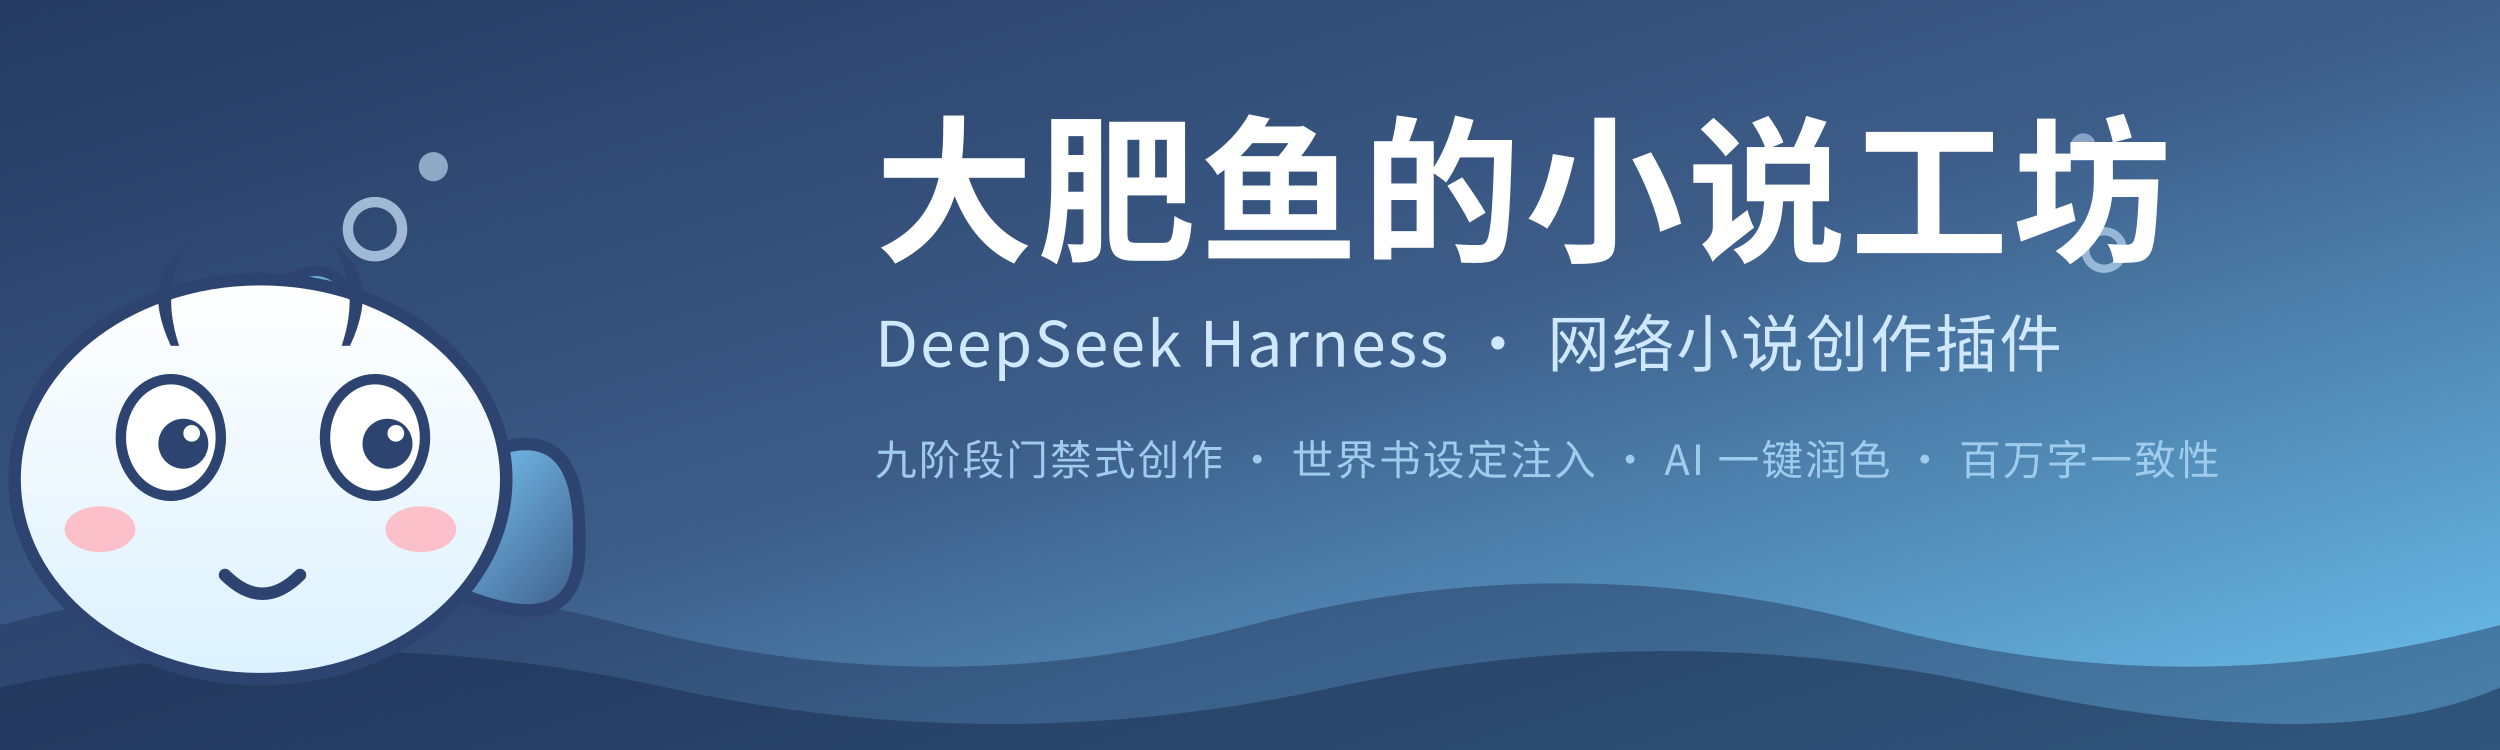
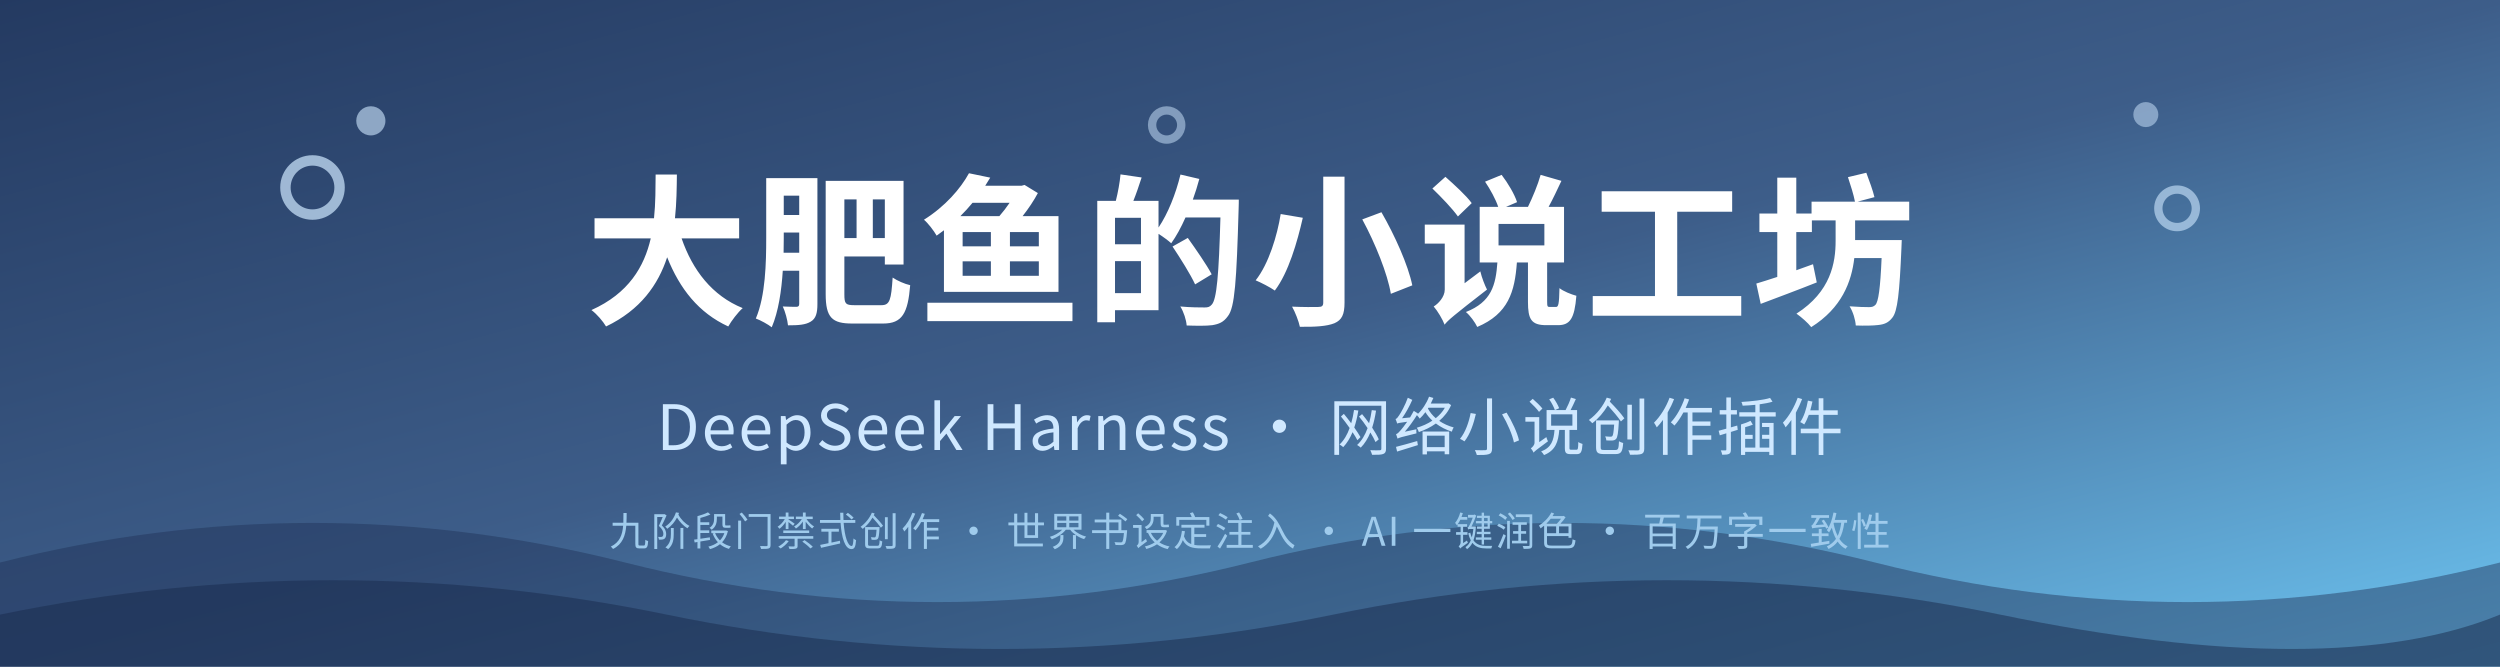
- <svg xmlns="http://www.w3.org/2000/svg" viewBox="0 0 1200 360" width="1200" height="360" role="img" aria-label="大肥鱼的小说工坊 — DSH 网络小说创作插件封面">
+ <svg xmlns="http://www.w3.org/2000/svg" viewBox="0 0 1200 320" width="1200" height="320" role="img" aria-label="大肥鱼的小说工坊 — DSH 网络小说创作插件封面">
  <defs>
    <linearGradient id="bg" x1="0" y1="0" x2="1" y2="1">
      <stop offset="0" stop-color="#243A61" />
      <stop offset="0.5" stop-color="#3D5D89" />
      <stop offset="1" stop-color="#6DC5F2" />
    </linearGradient>
-     <linearGradient id="fishBody" x1="0" y1="0" x2="0" y2="1">
-       <stop offset="0" stop-color="#FFFFFF" />
-       <stop offset="1" stop-color="#DCF1FF" />
-     </linearGradient>
-     <linearGradient id="fin" x1="0" y1="0" x2="1" y2="1">
-       <stop offset="0" stop-color="#7FD0FF" />
-       <stop offset="1" stop-color="#3D5D89" />
-     </linearGradient>
  </defs>
-   <rect x="0" y="0" width="1200" height="360" fill="url(#bg)" />
-   <path d="M 0 300 Q 150 260 300 300 T 600 300 T 900 300 T 1200 300 V 360 H 0 Z" fill="#1E3156" opacity="0.45" />
-   <path d="M 0 330 Q 160 295 320 330 T 640 330 T 960 330 T 1200 330 V 360 H 0 Z" fill="#182A4C" opacity="0.5" />
-   <circle cx="180" cy="110" r="13" fill="none" stroke="#CFE8FF" stroke-width="5" opacity="0.7" />
-   <circle cx="208" cy="80" r="7" fill="#CFE8FF" opacity="0.6" />
-   <circle cx="1010" cy="120" r="9" fill="none" stroke="#CFE8FF" stroke-width="4" opacity="0.6" />
-   <circle cx="1000" cy="70" r="6" fill="#CFE8FF" opacity="0.5" />
-   <g transform="translate(30,10)">
-     <path d="M 180 220 Q 250 175 248 250 Q 250 302 184 272 Z" fill="url(#fin)" stroke="#2E4470" stroke-width="6" stroke-linejoin="round" />
-     <path d="M 96 138 Q 128 96 150 152 Z" fill="url(#fin)" stroke="#2E4470" stroke-width="5" stroke-linejoin="round" />
-     <path d="M 30 250 Q -4 224 4 276 Q 14 302 48 284 Z" fill="url(#fin)" stroke="#2E4470" stroke-width="5" stroke-linejoin="round" />
-     <path d="M 140 250 Q 174 224 164 276 Q 154 302 120 284 Z" fill="url(#fin)" stroke="#2E4470" stroke-width="5" stroke-linejoin="round" />
-     <ellipse cx="95" cy="220" rx="118" ry="96" fill="url(#fishBody)" stroke="#2E4470" stroke-width="6" />
-     <ellipse cx="52" cy="200" rx="24" ry="28" fill="#fff" stroke="#2E4470" stroke-width="5" />
-     <ellipse cx="150" cy="200" rx="24" ry="28" fill="#fff" stroke="#2E4470" stroke-width="5" />
-     <circle cx="58" cy="203" r="12" fill="#2E4470" />
-     <circle cx="156" cy="203" r="12" fill="#2E4470" />
-     <circle cx="62" cy="198" r="4" fill="#fff" />
-     <circle cx="160" cy="198" r="4" fill="#fff" />
-     <ellipse cx="18" cy="244" rx="17" ry="11" fill="#FFB6C1" opacity="0.85" />
-     <ellipse cx="172" cy="244" rx="17" ry="11" fill="#FFB6C1" opacity="0.85" />
-     <path d="M 78 266 Q 96 284 114 266" fill="none" stroke="#2E4470" stroke-width="6" stroke-linecap="round" />
-     <path d="M 52 156 Q 36 122 62 106 Q 46 126 56 156 Z" fill="#2E4470" />
-     <path d="M 138 156 Q 154 122 128 106 Q 144 126 134 156 Z" fill="#2E4470" />
-   </g>
-   <g transform="translate(420,0)">
-     <text x="0" y="120" font-family="'PingFang SC','Microsoft YaHei','Noto Sans CJK SC',sans-serif" font-size="76" font-weight="700" fill="#FFFFFF" letter-spacing="2">大肥鱼的小说工坊</text>
-     <text x="0" y="176" font-family="'PingFang SC','Microsoft YaHei','Noto Sans CJK SC',sans-serif" font-size="30" fill="#CFE8FF" letter-spacing="1">DeepSeek Harness · 网络小说创作插件</text>
-     <text x="0" y="228" font-family="'PingFang SC','Microsoft YaHei','Noto Sans CJK SC',sans-serif" font-size="20" fill="#9FCBEC" letter-spacing="1">九阶段门禁式创作 · 世界书设定注入 · AI 一键润色 · 百万字一致性</text>
-   </g>
+   <rect x="0" y="0" width="1200" height="320" fill="url(#bg)" />
+   <path d="M 0 270 Q 150 232 300 270 T 600 270 T 900 270 T 1200 270 V 320 H 0 Z" fill="#1E3156" opacity="0.45" />
+   <path d="M 0 295 Q 160 262 320 295 T 640 295 T 960 295 T 1200 295 V 320 H 0 Z" fill="#182A4C" opacity="0.5" />
+   <circle cx="150" cy="90" r="13" fill="none" stroke="#CFE8FF" stroke-width="5" opacity="0.7" />
+   <circle cx="178" cy="58" r="7" fill="#CFE8FF" opacity="0.6" />
+   <circle cx="1045" cy="100" r="9" fill="none" stroke="#CFE8FF" stroke-width="4" opacity="0.6" />
+   <circle cx="1030" cy="55" r="6" fill="#CFE8FF" opacity="0.5" />
+   <circle cx="560" cy="60" r="7" fill="none" stroke="#CFE8FF" stroke-width="4" opacity="0.5" />
+   <text x="600" y="150" text-anchor="middle" font-family="'PingFang SC','Microsoft YaHei','Noto Sans CJK SC',sans-serif" font-size="78" font-weight="700" fill="#FFFFFF" letter-spacing="2">大肥鱼的小说工坊</text>
+   <text x="600" y="216" text-anchor="middle" font-family="'PingFang SC','Microsoft YaHei','Noto Sans CJK SC',sans-serif" font-size="30" fill="#CFE8FF" letter-spacing="1">DeepSeek Harness · 网络小说创作插件</text>
+   <text x="600" y="262" text-anchor="middle" font-family="'PingFang SC','Microsoft YaHei','Noto Sans CJK SC',sans-serif" font-size="19" fill="#9FCBEC" letter-spacing="1">九阶段门禁式创作 · 世界书设定注入 · AI 一键润色 · 百万字一致性</text>
</svg>
